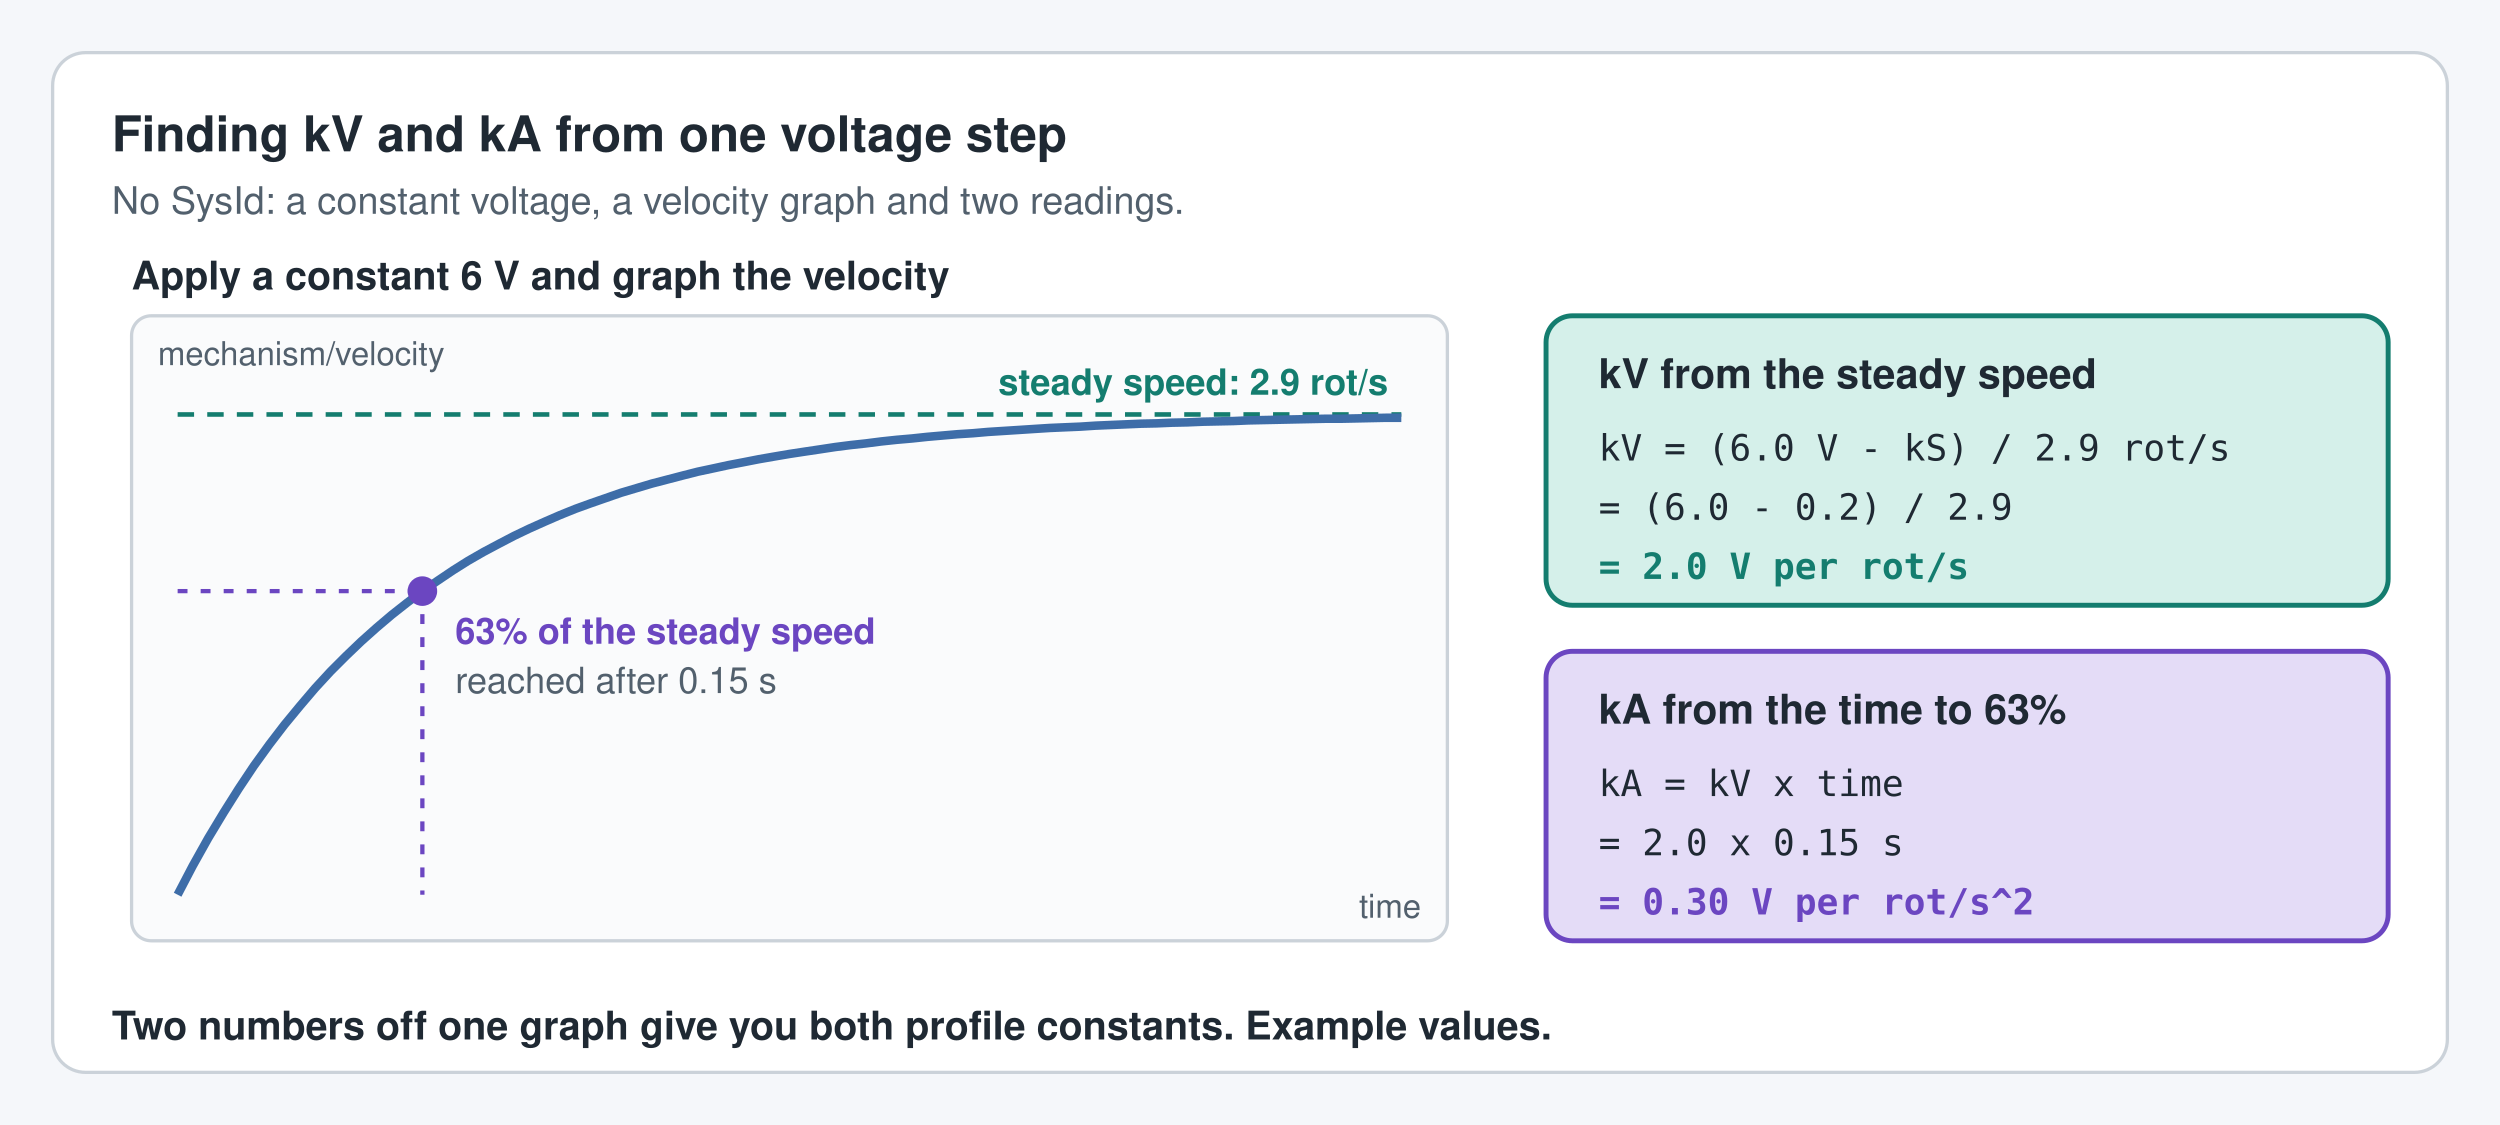
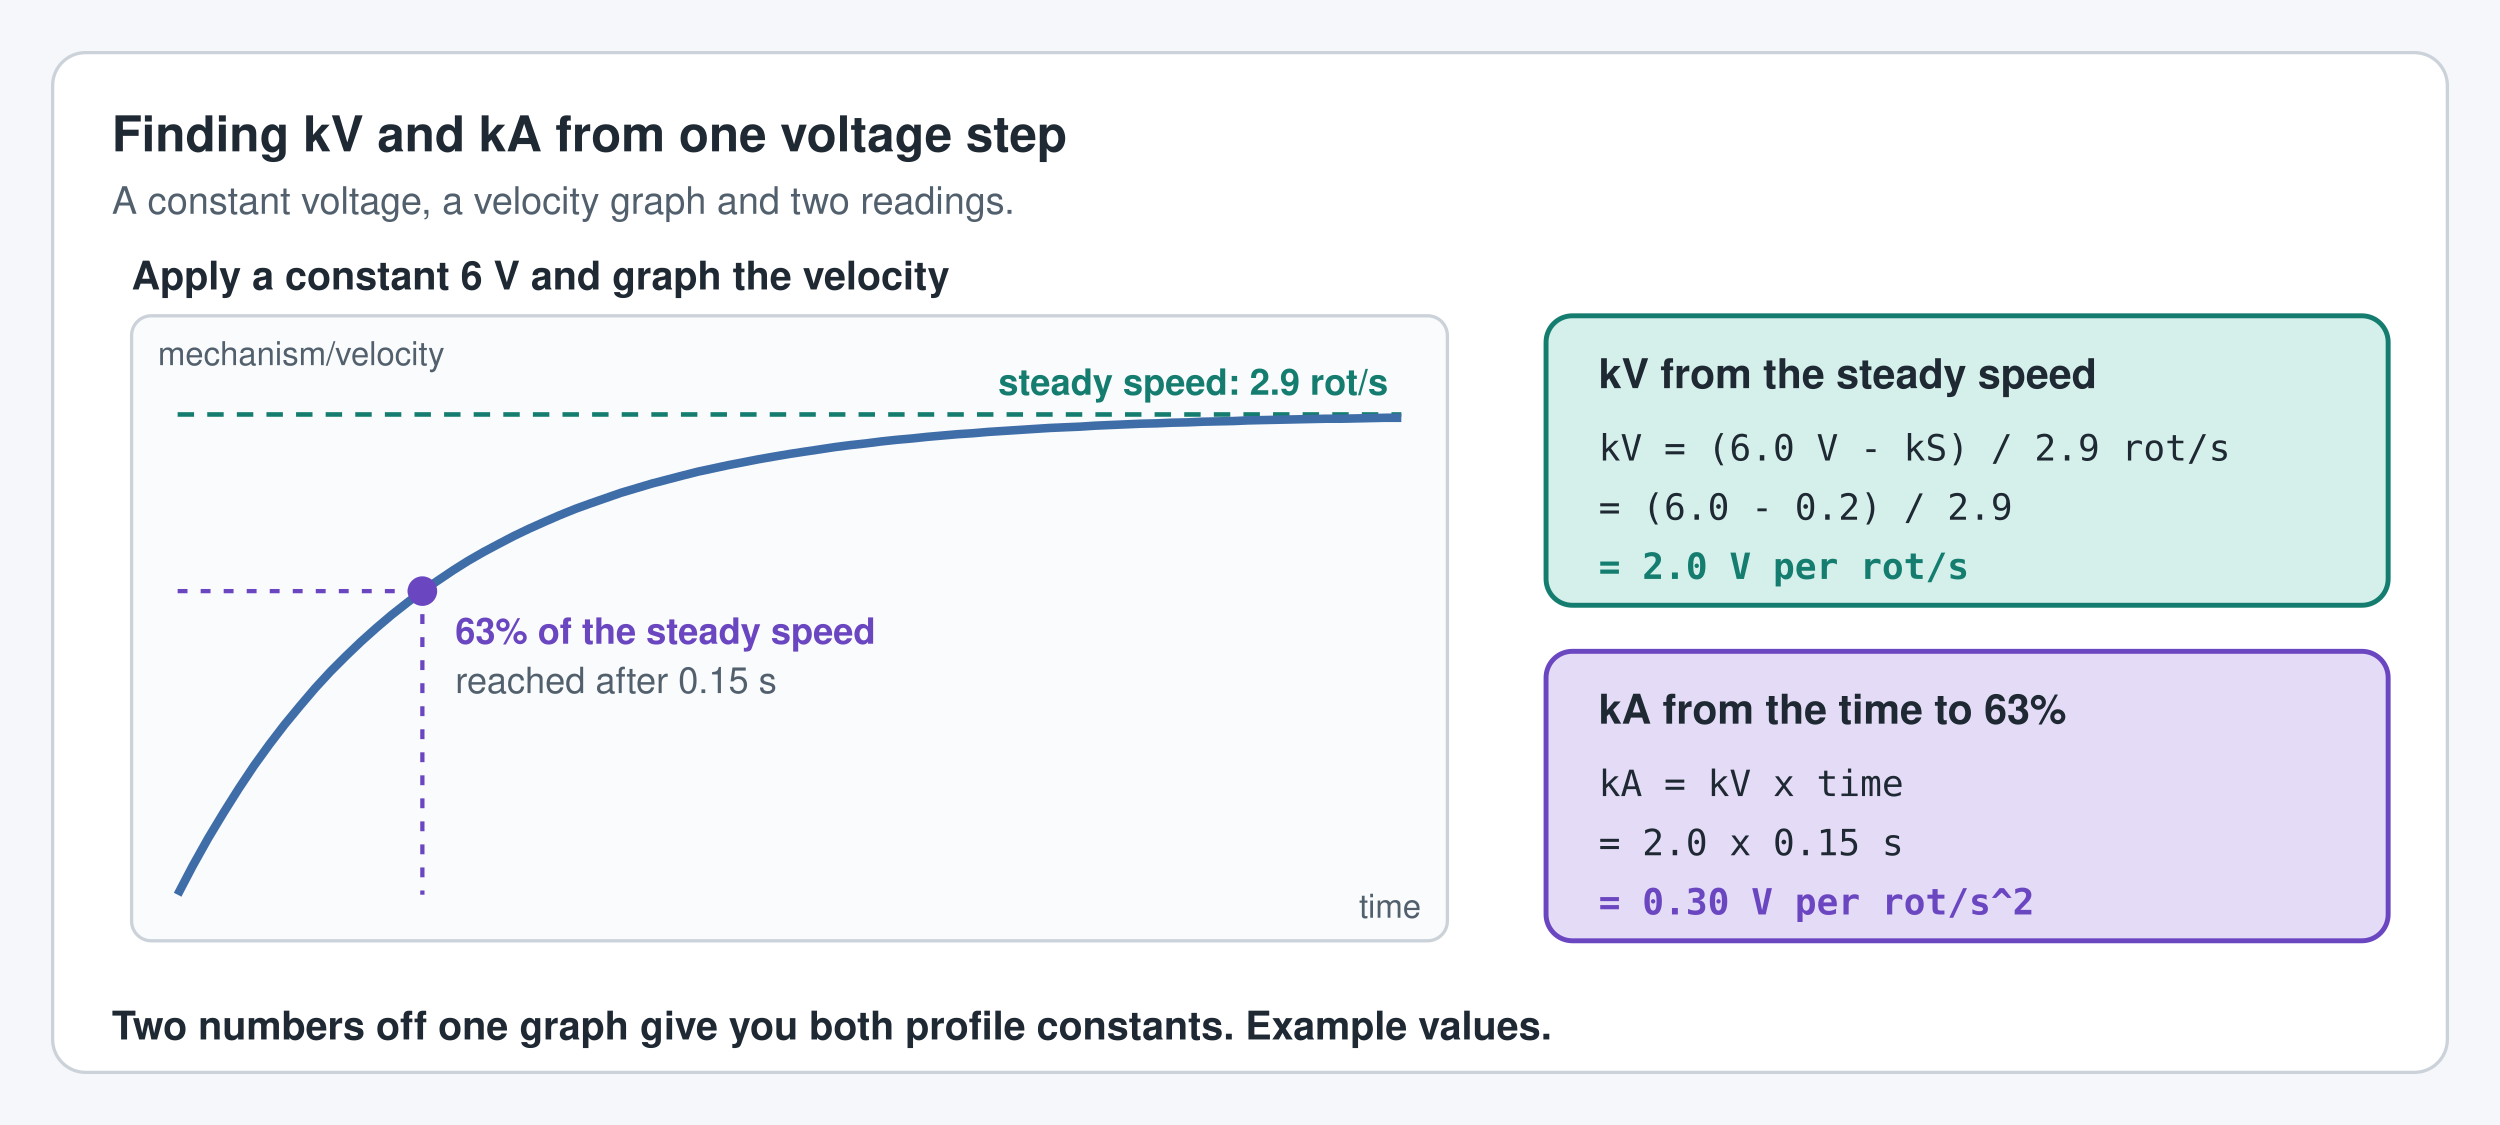
<svg xmlns="http://www.w3.org/2000/svg" viewBox="0 0 760 342" width="760" height="342" font-family="Segoe UI, Helvetica, Arial, sans-serif" role="img" aria-labelledby="t d">
  <defs>
    <marker id="arrow" viewBox="0 0 10 10" refX="9" refY="5" markerWidth="7" markerHeight="7" orient="auto-start-reverse">
      <path d="M0,0 L10,5 L0,10 Z" fill="#52606d" />
    </marker>
  </defs>
  <rect width="760" height="342" fill="#f5f7fa" />
  <rect x="16" y="16" width="728" height="310" rx="10" fill="#ffffff" stroke="#cbd2d9" />
  <text x="34.0" y="46.0" font-size="15" font-weight="700" text-anchor="start" fill="#1f2933">Finding kV and kA from one voltage step</text>
-   <text x="34.0" y="65.0" font-size="11.5" font-weight="400" text-anchor="start" fill="#52606d">No SysId: a constant voltage, a velocity graph and two readings.</text>
+   <text x="34.0" y="65.0" font-size="11.5" font-weight="400" text-anchor="start" fill="#52606d">A constant voltage, a velocity graph and two readings.</text>
  <rect x="40" y="96" width="400" height="190" rx="6" fill="#fafbfc" stroke="#cbd2d9" />
  <text x="48.0" y="111.0" font-size="10" font-weight="400" text-anchor="start" fill="#52606d">mechanism/velocity</text>
  <text x="432.0" y="279.0" font-size="10" font-weight="400" text-anchor="end" fill="#52606d">time</text>
  <line x1="54" y1="126.0" x2="426" y2="126.0" stroke="#147d6f" stroke-width="1.4" stroke-dasharray="5 4" />
  <text x="422.0" y="120.0" font-size="11" font-weight="700" text-anchor="end" fill="#147d6f">steady speed: 2.9 rot/s</text>
  <line x1="54" y1="179.7" x2="128.4" y2="179.7" stroke="#6b46c1" stroke-width="1.3" stroke-dasharray="3 4" />
  <line x1="128.4" y1="179.7" x2="128.4" y2="272" stroke="#6b46c1" stroke-width="1.3" stroke-dasharray="3 4" />
  <path d="M54.0,272.0 L58.6,263.2 L63.3,254.8 L68.0,247.0 L72.6,239.7 L77.2,232.8 L81.9,226.3 L86.5,220.3 L91.2,214.6 L95.8,209.2 L100.5,204.1 L105.2,199.4 L109.8,195.0 L114.5,190.8 L119.1,186.9 L123.8,183.2 L128.4,179.7 L133.1,176.5 L137.7,173.4 L142.3,170.5 L147.0,167.8 L151.7,165.3 L156.3,162.9 L160.9,160.7 L165.6,158.6 L170.2,156.6 L174.9,154.7 L179.6,153.0 L184.2,151.4 L188.8,149.8 L193.5,148.4 L198.2,147.0 L202.8,145.8 L207.4,144.6 L212.1,143.4 L216.8,142.4 L221.4,141.4 L226.1,140.5 L230.7,139.6 L235.3,138.8 L240.0,138.0 L244.6,137.3 L249.3,136.6 L253.9,135.9 L258.6,135.3 L263.2,134.8 L267.9,134.2 L272.6,133.7 L277.2,133.3 L281.9,132.8 L286.5,132.4 L291.1,132.0 L295.8,131.7 L300.4,131.3 L305.1,131.0 L309.8,130.7 L314.4,130.4 L319.1,130.1 L323.7,129.9 L328.4,129.7 L333.0,129.4 L337.6,129.2 L342.3,129.0 L346.9,128.8 L351.6,128.7 L356.2,128.5 L360.9,128.4 L365.6,128.2 L370.2,128.1 L374.9,128.0 L379.5,127.8 L384.1,127.7 L388.8,127.6 L393.4,127.5 L398.1,127.4 L402.8,127.3 L407.4,127.3 L412.1,127.2 L416.7,127.1 L421.4,127.0 L426.0,127.0" fill="none" stroke="#3e6da8" stroke-width="2.6" stroke-linejoin="round" />
  <circle cx="128.4" cy="179.7" r="4.5" fill="#6b46c1" />
  <text x="138.4" y="195.7" font-size="11" font-weight="700" text-anchor="start" fill="#6b46c1">63% of the steady speed</text>
  <text x="138.4" y="210.7" font-size="11" font-weight="400" text-anchor="start" fill="#52606d">reached after 0.15 s</text>
  <text x="40.0" y="88.0" font-size="12" font-weight="700" text-anchor="start" fill="#1f2933">Apply a constant 6 V and graph the velocity</text>
  <rect x="470" y="96" width="256" height="88" rx="8" fill="#d5f0ea" stroke="#147d6f" stroke-width="1.5" />
  <text x="486.0" y="118.0" font-size="12.5" font-weight="700" text-anchor="start" fill="#1f2933">kV from the steady speed</text>
  <text x="486.0" y="140.0" font-size="11" font-weight="400" text-anchor="start" fill="#1f2933" font-family="Consolas, Menlo, monospace">kV = (6.0 V - kS) / 2.9 rot/s</text>
  <text x="486.0" y="158.0" font-size="11" font-weight="400" text-anchor="start" fill="#1f2933" font-family="Consolas, Menlo, monospace">   = (6.0 - 0.2) / 2.9</text>
  <text x="486.0" y="176.0" font-size="11" font-weight="700" text-anchor="start" fill="#147d6f" font-family="Consolas, Menlo, monospace">   = 2.0 V per rot/s</text>
  <rect x="470" y="198" width="256" height="88" rx="8" fill="#e4dcf7" stroke="#6b46c1" stroke-width="1.5" />
  <text x="486.0" y="220.0" font-size="12.5" font-weight="700" text-anchor="start" fill="#1f2933">kA from the time to 63%</text>
  <text x="486.0" y="242.0" font-size="11" font-weight="400" text-anchor="start" fill="#1f2933" font-family="Consolas, Menlo, monospace">kA = kV x time</text>
  <text x="486.0" y="260.0" font-size="11" font-weight="400" text-anchor="start" fill="#1f2933" font-family="Consolas, Menlo, monospace">   = 2.0 x 0.15 s</text>
  <text x="486.0" y="278.0" font-size="11" font-weight="700" text-anchor="start" fill="#6b46c1" font-family="Consolas, Menlo, monospace">   = 0.30 V per rot/s^2</text>
  <text x="34.0" y="316.0" font-size="12" font-weight="700" text-anchor="start" fill="#1f2933">Two numbers off one graph give you both profile constants. Example values.</text>
</svg>
